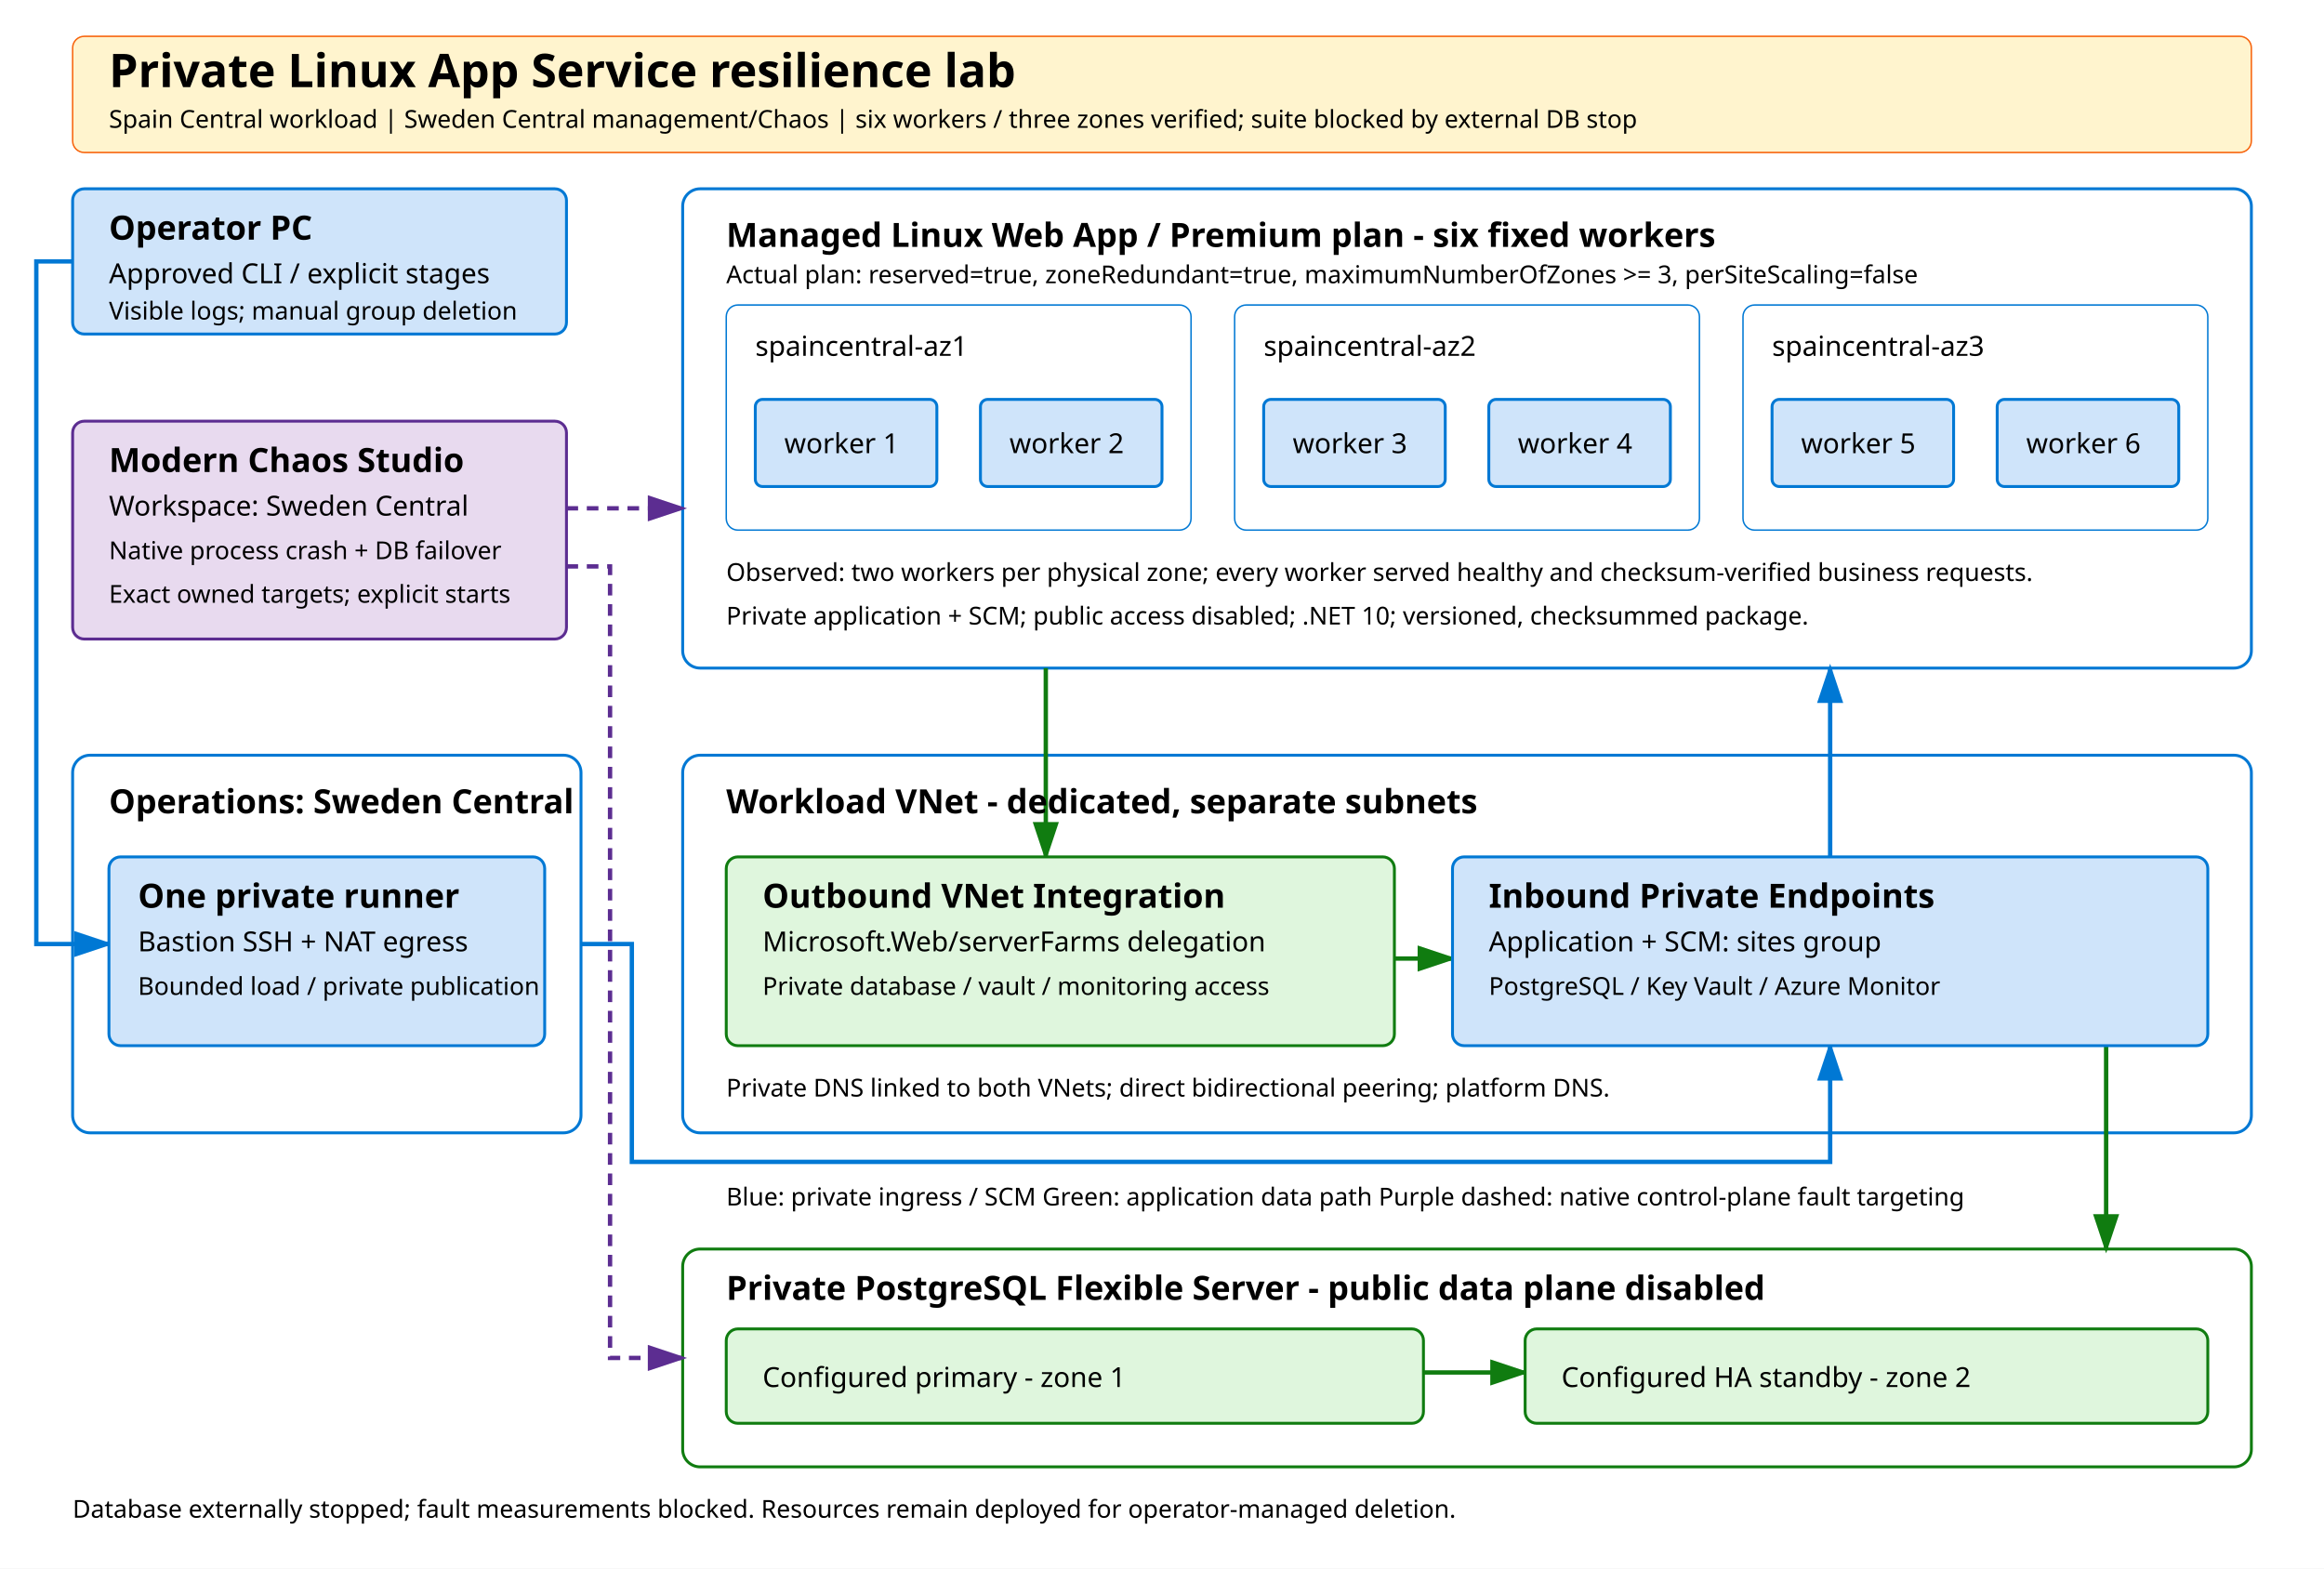
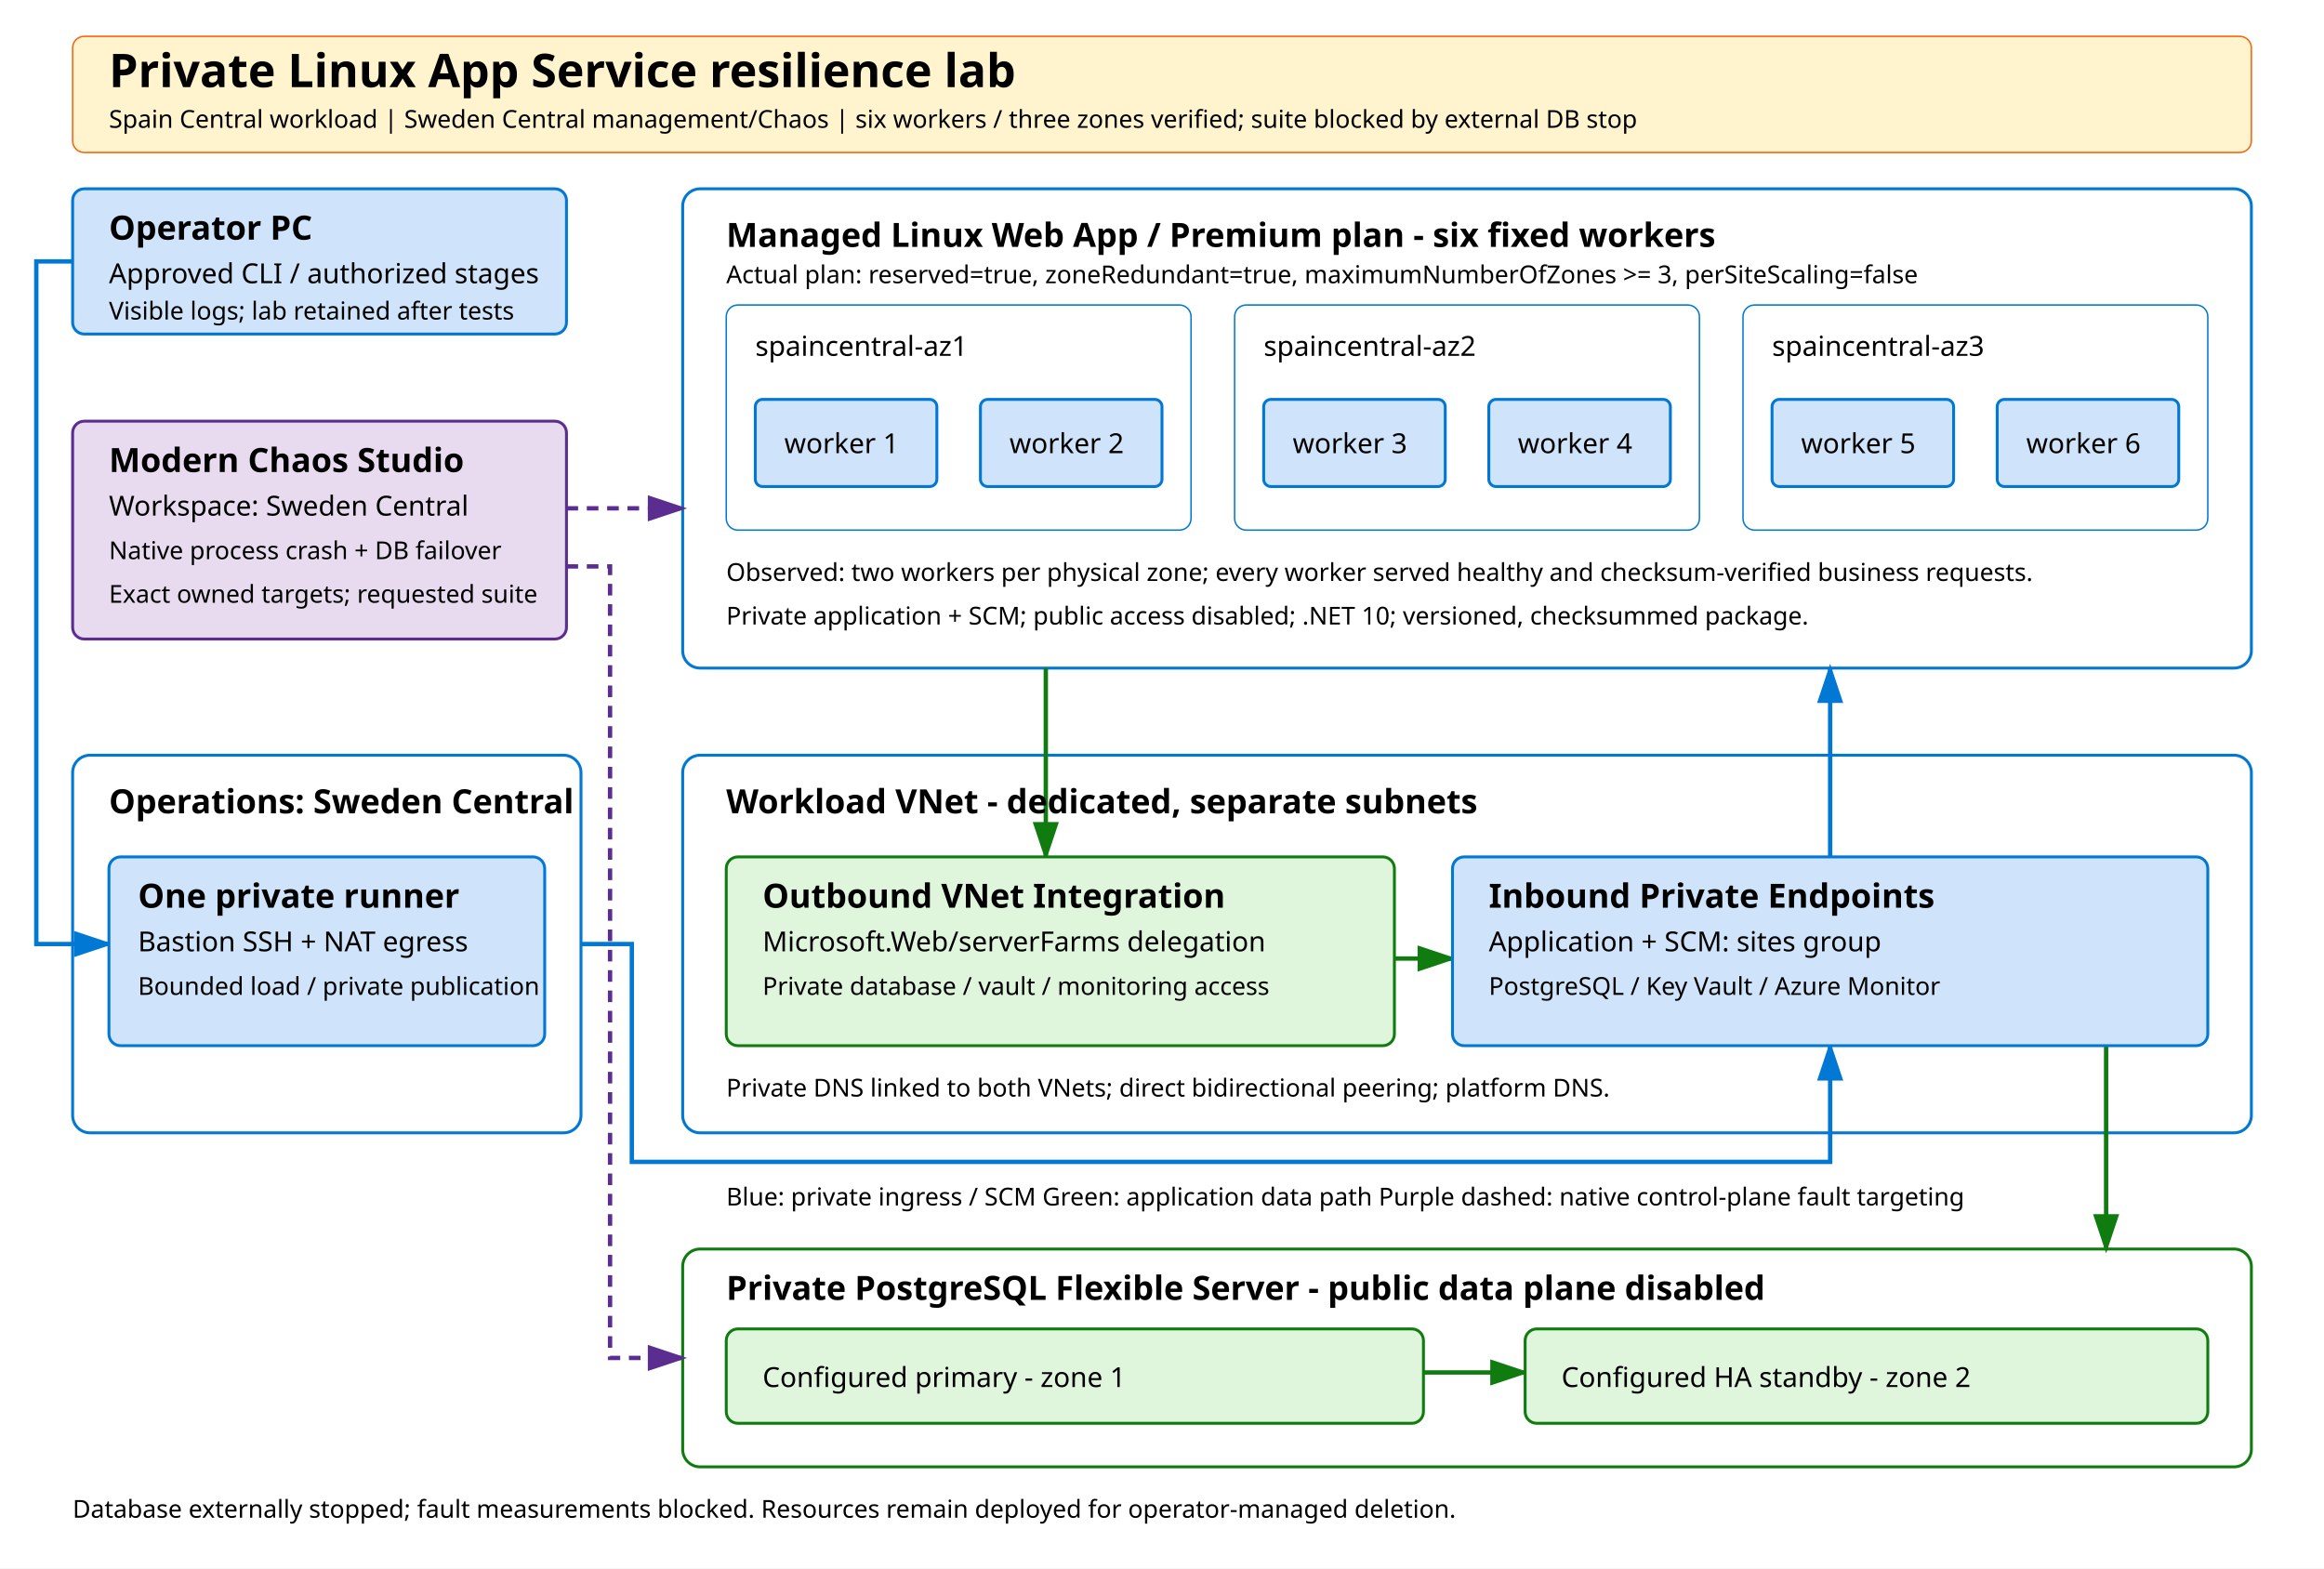
<svg xmlns="http://www.w3.org/2000/svg" width="1600" height="1080" viewBox="0 0 1600 1080">
  <defs>
    <marker id="arrow-blue" markerWidth="10" markerHeight="10" refX="8" refY="3" orient="auto" markerUnits="strokeWidth">
      <path d="M0,0 L0,6 L9,3 z" fill="#0078d4" />
    </marker>
    <marker id="arrow-green" markerWidth="10" markerHeight="10" refX="8" refY="3" orient="auto" markerUnits="strokeWidth">
      <path d="M0,0 L0,6 L9,3 z" fill="#107c10" />
    </marker>
    <marker id="arrow-purple" markerWidth="10" markerHeight="10" refX="8" refY="3" orient="auto" markerUnits="strokeWidth">
      <path d="M0,0 L0,6 L9,3 z" fill="#5c2d91" />
    </marker>
    <style>text { font-family: Segoe UI, sans-serif; fill: #000; font-size: 19px } .title { font-size: 32px; font-weight: 600 } .heading { font-size: 23px; font-weight: 600 } .small { font-size: 17px } .boundary { fill: none; stroke: #0078d4; stroke-width: 2 } .node { fill: #cfe4fa; stroke: #0078d4; stroke-width: 2 } .data { fill: #dff6dd; stroke: #107c10; stroke-width: 2 }</style>
  </defs>
  <g id="background">
    <rect width="1600" height="1080" fill="#fff" />
  </g>
  <g id="boundaries">
    <rect x="470" y="130" width="1080" height="330" rx="12" class="boundary" />
    <rect x="50" y="520" width="350" height="260" rx="12" class="boundary" />
    <rect x="470" y="520" width="1080" height="260" rx="12" class="boundary" />
    <rect x="470" y="860" width="1080" height="150" rx="12" fill="none" stroke="#107c10" stroke-width="2" />
  </g>
  <g id="connectors" fill="none" stroke-width="3">
    <path d="M50 180 H25 V650 H75" stroke="#0078d4" marker-end="url(#arrow-blue)" />
    <path d="M400 650 H435 V800 H1260 V720" stroke="#0078d4" marker-end="url(#arrow-blue)" />
    <path d="M1260 590 V460" stroke="#0078d4" marker-end="url(#arrow-blue)" />
    <path d="M720 460 V590" stroke="#107c10" marker-end="url(#arrow-green)" />
    <path d="M960 660 H1000" stroke="#107c10" marker-end="url(#arrow-green)" />
    <path d="M1450 720 V860" stroke="#107c10" marker-end="url(#arrow-green)" />
    <path d="M390 350 H470" stroke="#5c2d91" stroke-dasharray="8 6" marker-end="url(#arrow-purple)" />
    <path d="M390 390 H420 V935 H470" stroke="#5c2d91" stroke-dasharray="8 6" marker-end="url(#arrow-purple)" />
    <path d="M980 945 H1050" stroke="#107c10" marker-end="url(#arrow-green)" />
  </g>
  <g id="components">
    <rect x="50" y="130" width="340" height="100" rx="8" class="node" />
    <rect x="50" y="290" width="340" height="150" rx="8" fill="#e8daef" stroke="#5c2d91" stroke-width="2" />
    <rect x="75" y="590" width="300" height="130" rx="8" class="node" />
    <rect x="500" y="210" width="320" height="155" rx="8" fill="none" stroke="#0078d4" />
    <rect x="850" y="210" width="320" height="155" rx="8" fill="none" stroke="#0078d4" />
    <rect x="1200" y="210" width="320" height="155" rx="8" fill="none" stroke="#0078d4" />
    <rect x="520" y="275" width="125" height="60" rx="5" class="node" />
    <rect x="675" y="275" width="125" height="60" rx="5" class="node" />
    <rect x="870" y="275" width="125" height="60" rx="5" class="node" />
    <rect x="1025" y="275" width="125" height="60" rx="5" class="node" />
    <rect x="1220" y="275" width="125" height="60" rx="5" class="node" />
    <rect x="1375" y="275" width="125" height="60" rx="5" class="node" />
    <rect x="500" y="590" width="460" height="130" rx="8" class="data" />
    <rect x="1000" y="590" width="520" height="130" rx="8" class="node" />
    <rect x="500" y="915" width="480" height="65" rx="8" class="data" />
    <rect x="1050" y="915" width="470" height="65" rx="8" class="data" />
    <rect x="50" y="25" width="1500" height="80" rx="8" fill="#fff4ce" stroke="#f7630c" />
  </g>
  <g id="labels">
    <text x="75" y="60" class="title">Private Linux App Service resilience lab</text>
    <text x="75" y="88" class="small">Spain Central workload | Sweden Central management/Chaos | six workers / three zones verified; suite blocked by external DB stop</text>
    <text x="75" y="165" class="heading">Operator PC</text>
-     <text x="75" y="195">Approved CLI / explicit stages</text>
-     <text x="75" y="220" class="small">Visible logs; manual group deletion</text>
+     <text x="75" y="195">Approved CLI / authorized stages</text>
+     <text x="75" y="220" class="small">Visible logs; lab retained after tests</text>
    <text x="75" y="325" class="heading">Modern Chaos Studio</text>
    <text x="75" y="355">Workspace: Sweden Central</text>
    <text x="75" y="385" class="small">Native process crash + DB failover</text>
-     <text x="75" y="415" class="small">Exact owned targets; explicit starts</text>
+     <text x="75" y="415" class="small">Exact owned targets; requested suite</text>
    <text x="500" y="170" class="heading">Managed Linux Web App / Premium plan - six fixed workers</text>
    <text x="500" y="195" class="small">Actual plan: reserved=true, zoneRedundant=true, maximumNumberOfZones &gt;= 3, perSiteScaling=false</text>
    <text x="520" y="245">spaincentral-az1</text>
    <text x="870" y="245">spaincentral-az2</text>
    <text x="1220" y="245">spaincentral-az3</text>
    <text x="540" y="312">worker 1</text>
    <text x="695" y="312">worker 2</text>
    <text x="890" y="312">worker 3</text>
    <text x="1045" y="312">worker 4</text>
    <text x="1240" y="312">worker 5</text>
    <text x="1395" y="312">worker 6</text>
    <text x="500" y="400" class="small">Observed: two workers per physical zone; every worker served healthy and checksum-verified business requests.</text>
    <text x="500" y="430" class="small">Private application + SCM; public access disabled; .NET 10; versioned, checksummed package.</text>
    <text x="75" y="560" class="heading">Operations: Sweden Central</text>
    <text x="95" y="625" class="heading">One private runner</text>
    <text x="95" y="655">Bastion SSH + NAT egress</text>
    <text x="95" y="685" class="small">Bounded load / private publication</text>
    <text x="500" y="560" class="heading">Workload VNet - dedicated, separate subnets</text>
    <text x="525" y="625" class="heading">Outbound VNet Integration</text>
    <text x="525" y="655">Microsoft.Web/serverFarms delegation</text>
    <text x="525" y="685" class="small">Private database / vault / monitoring access</text>
    <text x="1025" y="625" class="heading">Inbound Private Endpoints</text>
    <text x="1025" y="655">Application + SCM: sites group</text>
    <text x="1025" y="685" class="small">PostgreSQL / Key Vault / Azure Monitor</text>
    <text x="500" y="755" class="small">Private DNS linked to both VNets; direct bidirectional peering; platform DNS.</text>
    <text x="500" y="830" class="small">Blue: private ingress / SCM     Green: application data path     Purple dashed: native control-plane fault targeting</text>
    <text x="500" y="895" class="heading">Private PostgreSQL Flexible Server - public data plane disabled</text>
    <text x="525" y="955">Configured primary - zone 1</text>
    <text x="1075" y="955">Configured HA standby - zone 2</text>
    <text x="50" y="1045" class="small">Database externally stopped; fault measurements blocked. Resources remain deployed for operator-managed deletion.</text>
  </g>
</svg>
